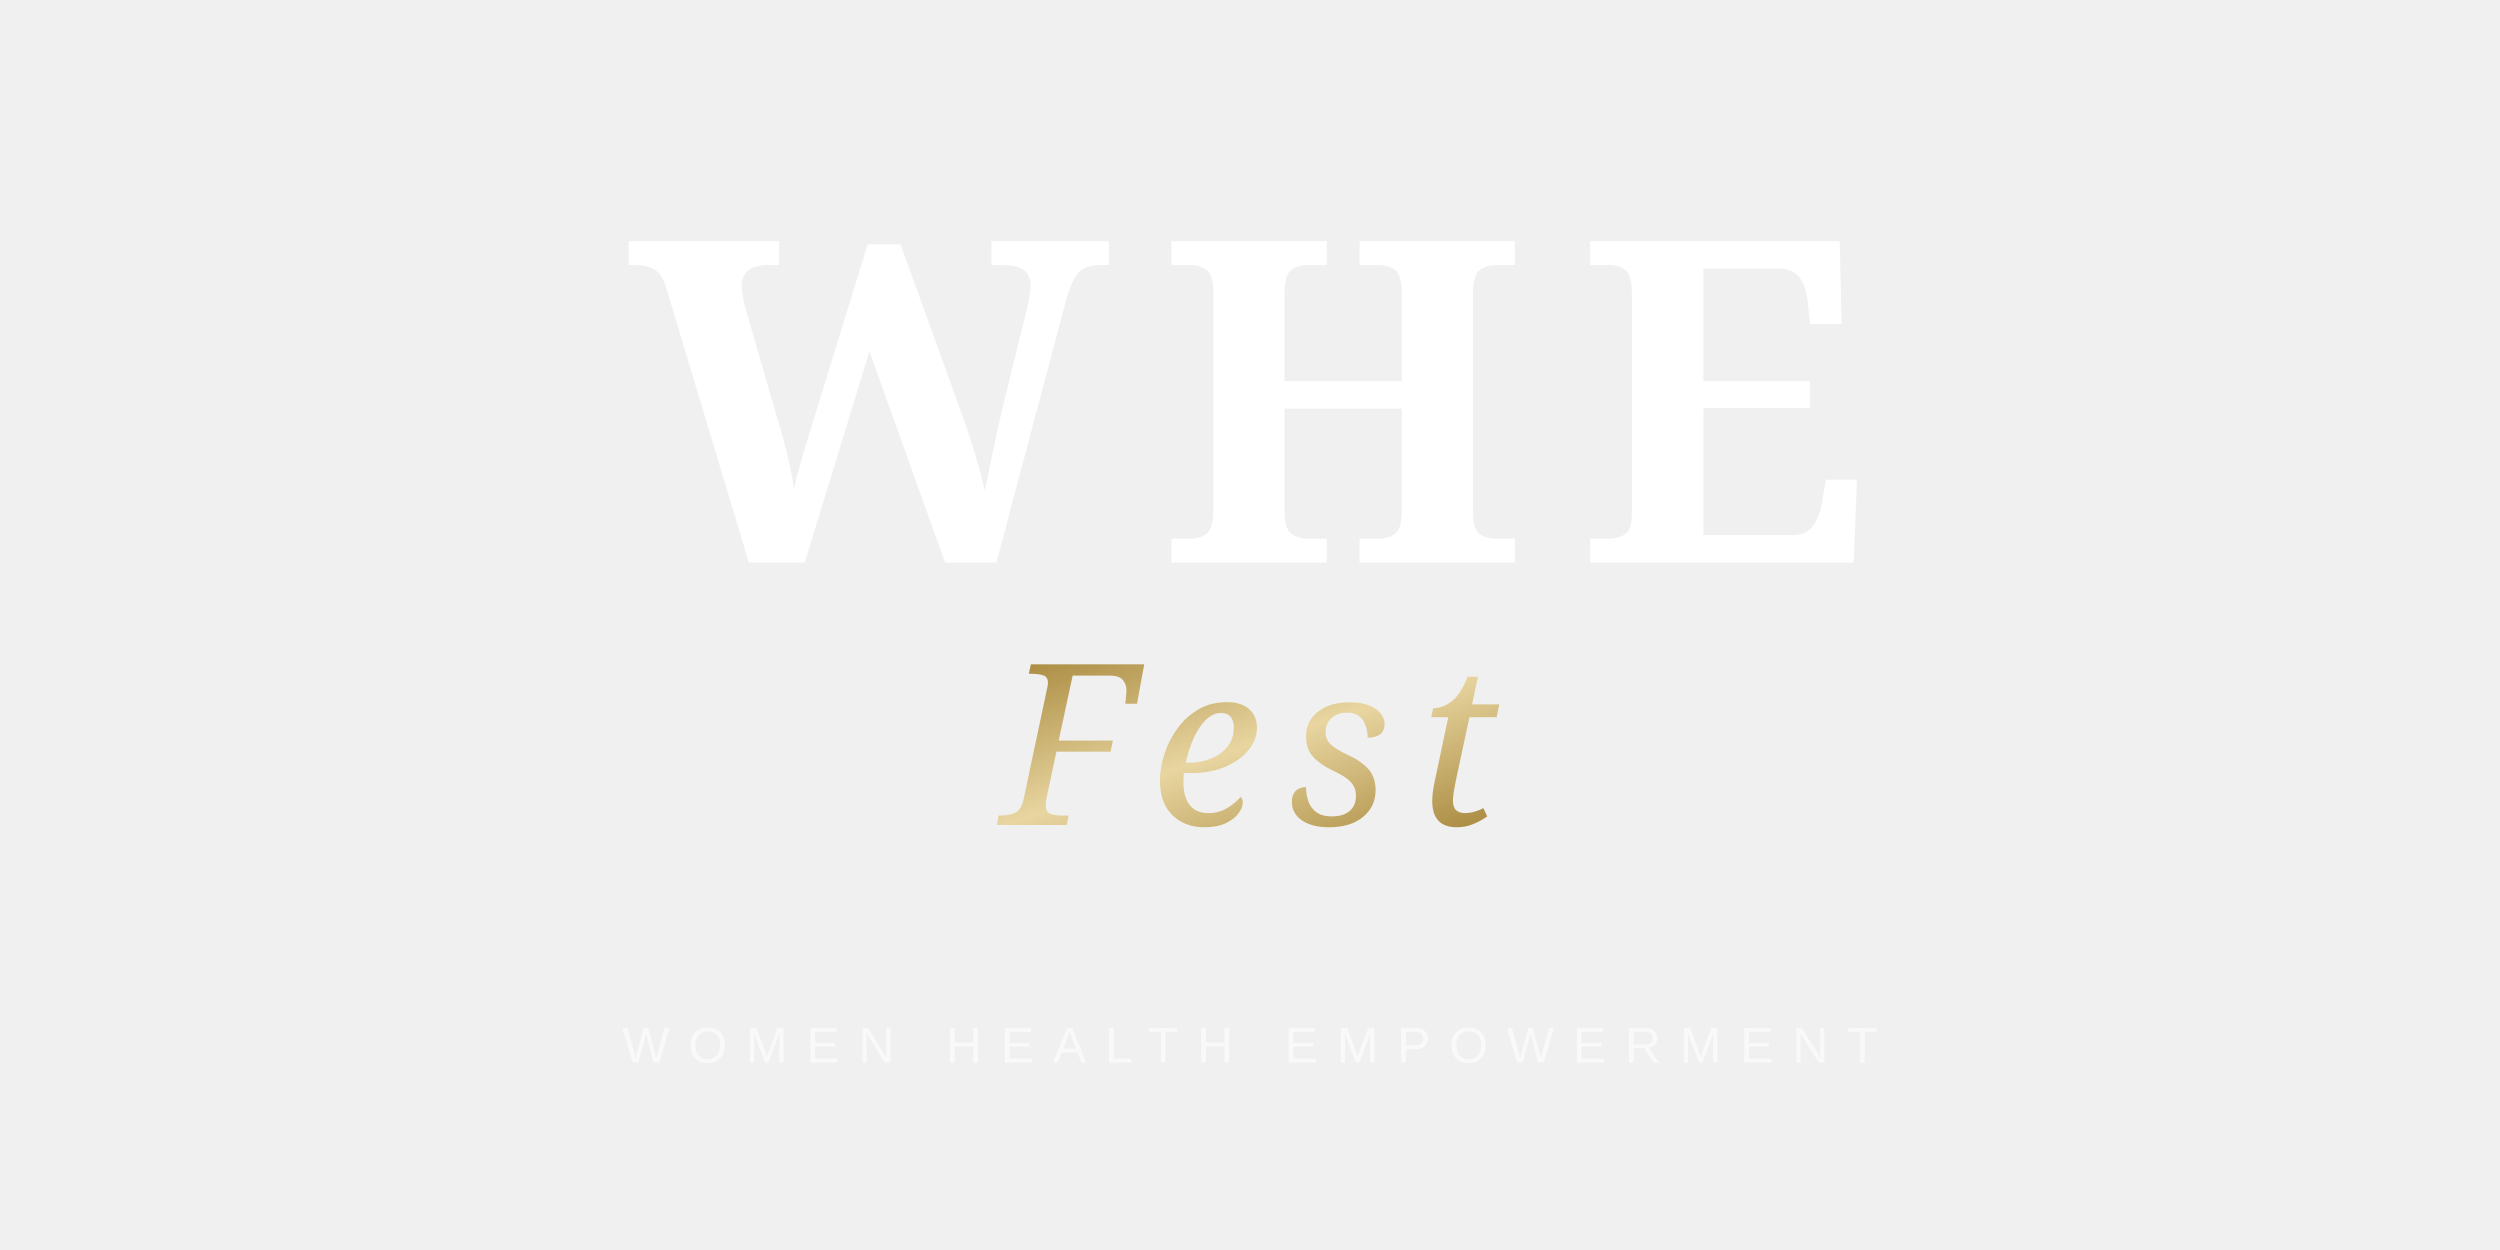
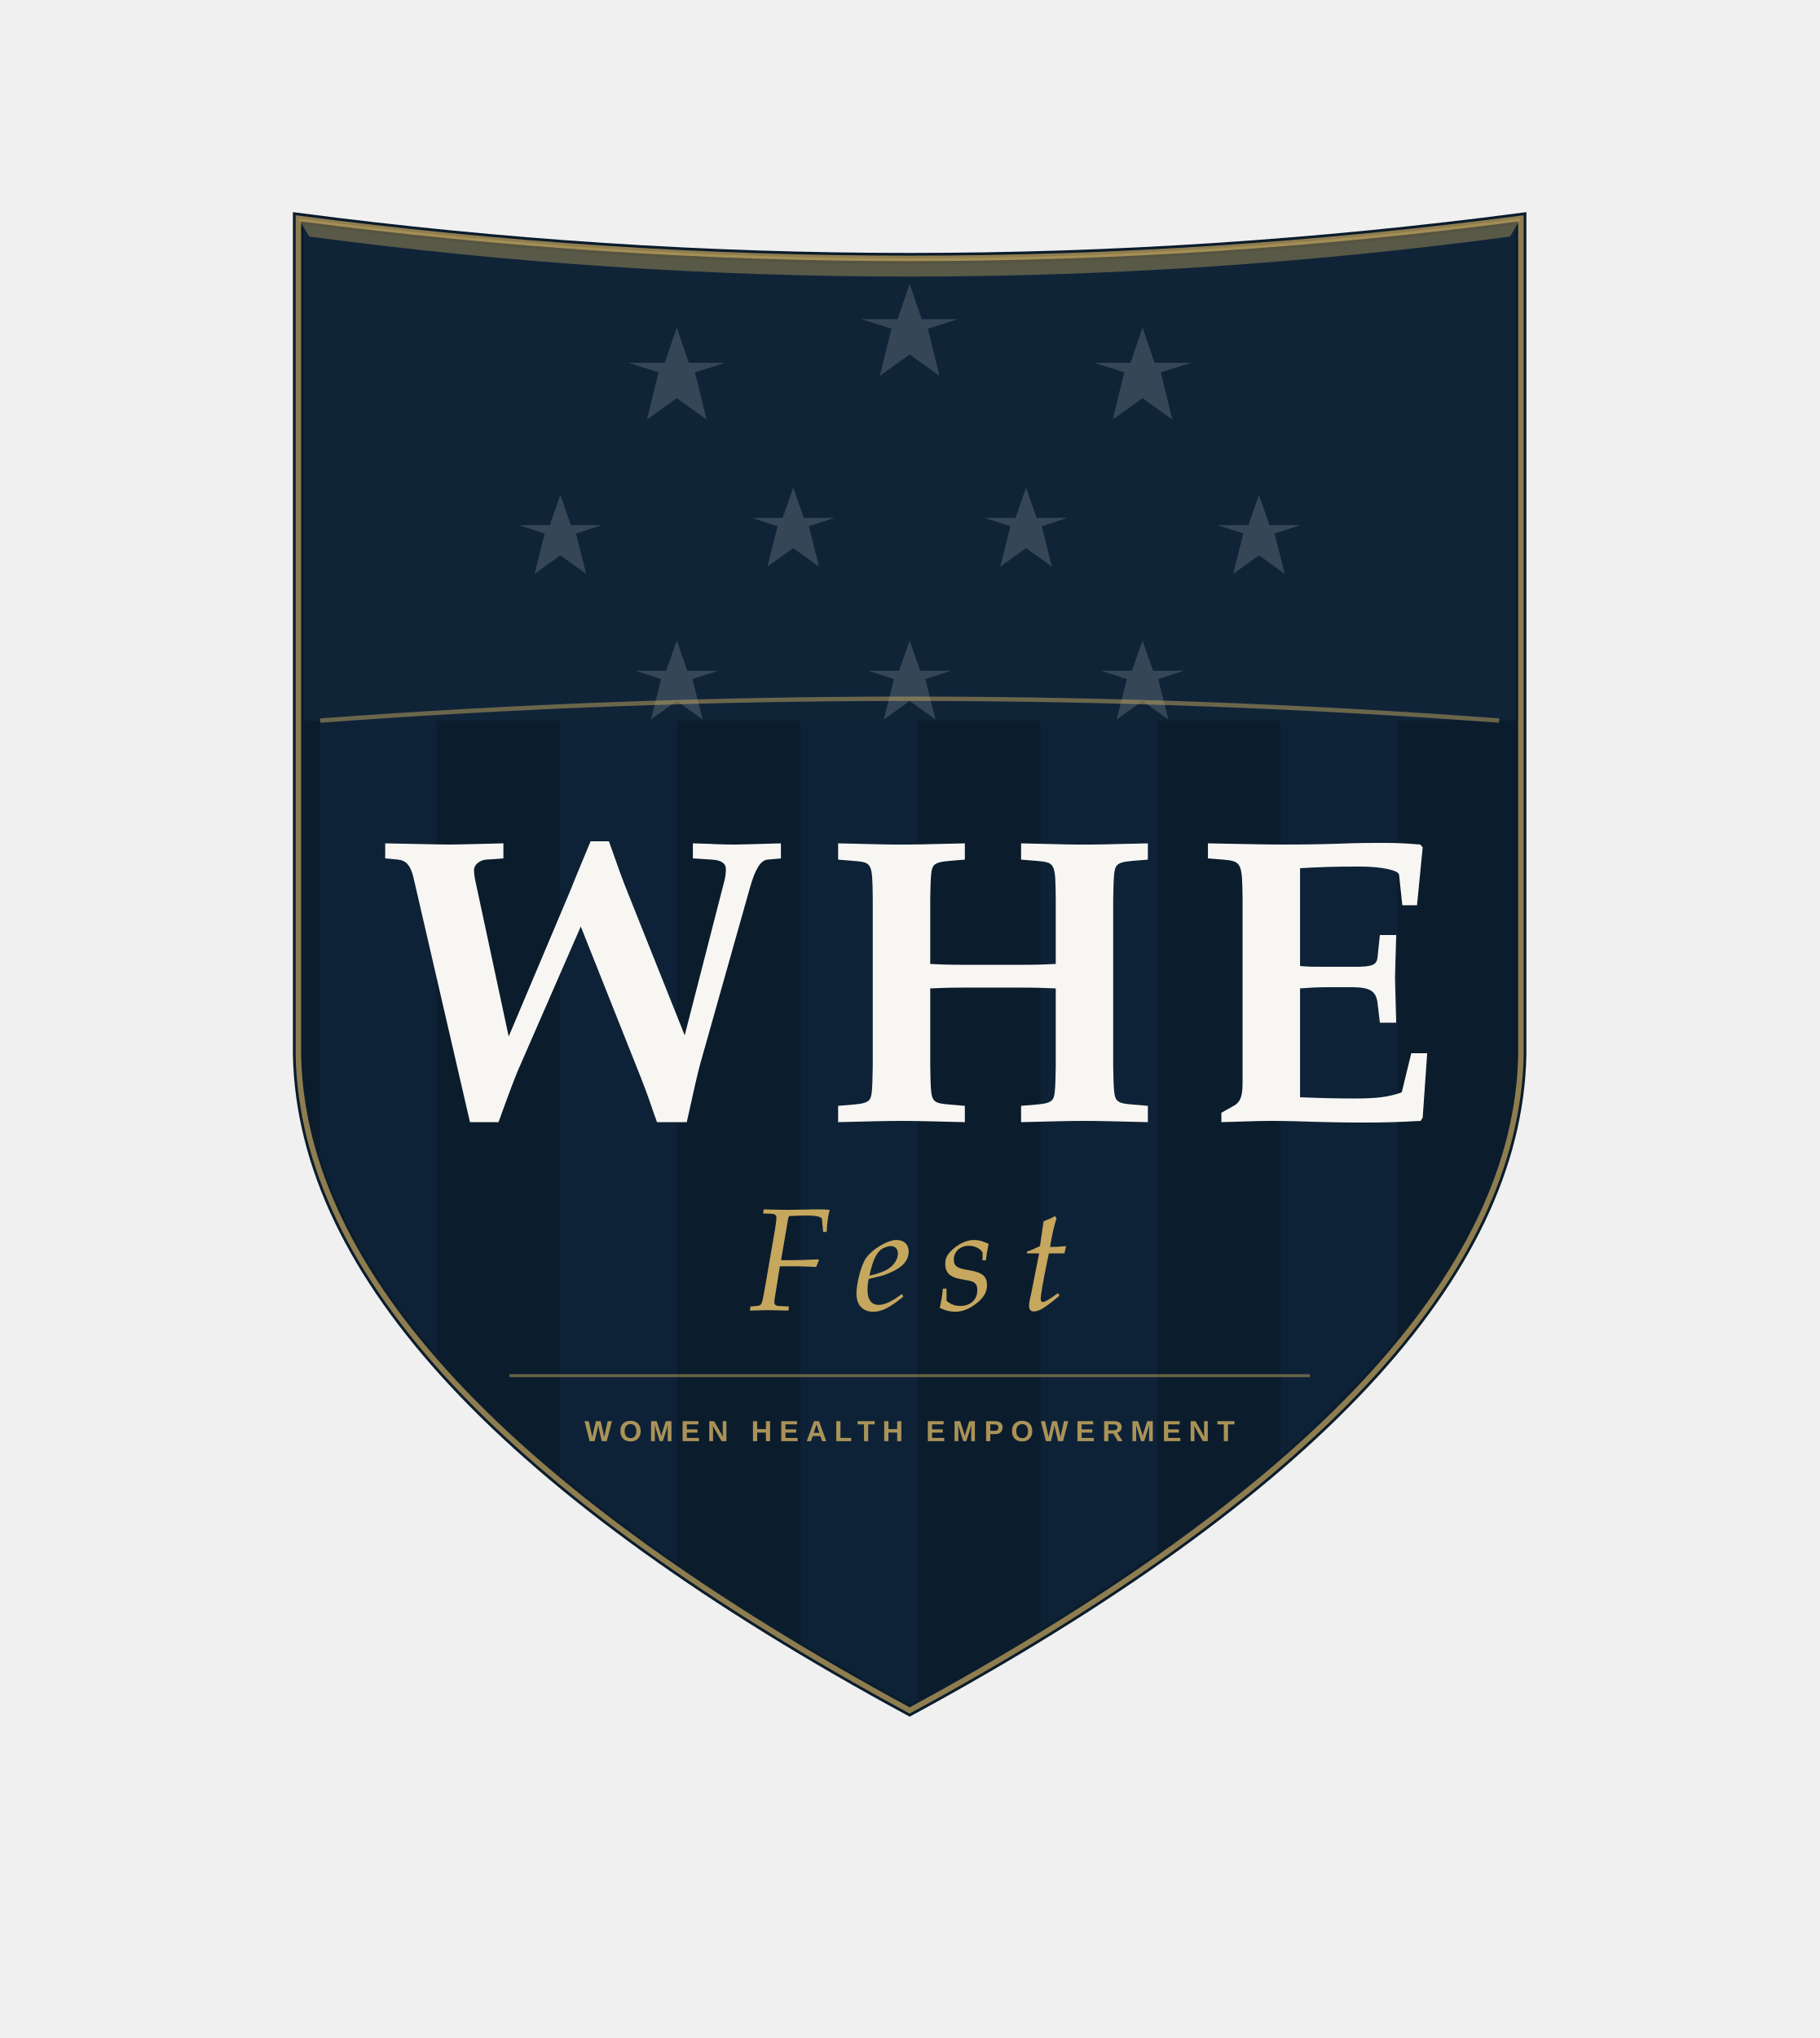
- <svg xmlns="http://www.w3.org/2000/svg" viewBox="0 0 400 200" width="400" height="200">
-   <defs>
-     <linearGradient id="goldGradBW" x1="0%" y1="0%" x2="100%" y2="100%">
-       <stop offset="0%" style="stop-color:#A8893E" />
-       <stop offset="50%" style="stop-color:#E8D5A0" />
-       <stop offset="100%" style="stop-color:#A8893E" />
-     </linearGradient>
-   </defs>
-   <text x="200" y="90" text-anchor="middle" font-family="Georgia, 'Playfair Display', serif" font-size="72" font-weight="700" letter-spacing="8" fill="#FFFFFF">WHE</text>
-   <text x="200" y="132" text-anchor="middle" font-family="Georgia, 'Cormorant Garamond', serif" font-size="36" font-weight="300" font-style="italic" letter-spacing="4" fill="url(#goldGradBW)">Fest</text>
-   <line x1="120" y1="148" x2="280" y2="148" stroke="url(#goldGradBW)" stroke-width="0.5" opacity="0.5" />
-   <text x="200" y="170" text-anchor="middle" font-family="'Helvetica Neue', Arial, sans-serif" font-size="8" letter-spacing="3" fill="#FFFFFF" opacity="0.6">WOMEN HEALTH EMPOWERMENT</text>
+ <svg xmlns="http://www.w3.org/2000/svg" viewBox="0 0 500 560" width="500" height="560">
+   <path d="M 82,60 Q 250,82 418,60 L 418,290 Q 416,380 250,470 Q 84,380 82,290 Z" fill="#0B1C2D" />
+   <clipPath id="bwClip">
+     <path d="M 82,60 Q 250,82 418,60 L 418,290 Q 416,380 250,470 Q 84,380 82,290 Z" />
+   </clipPath>
+   <rect x="0" y="0" width="500" height="198" fill="#102438" clip-path="url(#bwClip)" />
+   <g clip-path="url(#bwClip)" opacity="0.20">
+     <rect x="88" y="198" width="32" height="276" fill="#1A3A5E" />
+     <rect x="154" y="198" width="32" height="276" fill="#1A3A5E" />
+     <rect x="220" y="198" width="32" height="276" fill="#1A3A5E" />
+     <rect x="286" y="198" width="32" height="276" fill="#1A3A5E" />
+     <rect x="352" y="198" width="32" height="276" fill="#1A3A5E" />
+     <rect x="418" y="198" width="32" height="276" fill="#1A3A5E" />
+   </g>
+   <g clip-path="url(#bwClip)" fill="#FFFFFF" opacity="0.16">
+     <polygon points="0,-14 3.3,-4.3 13.3,-4.3 5,-1.7 8.2,11.3 0,5.4 -8.2,11.3 -5,-1.7 -13.3,-4.3 -3.3,-4.3" transform="translate(186,104)" />
+     <polygon points="0,-14 3.3,-4.3 13.3,-4.3 5,-1.7 8.2,11.3 0,5.4 -8.2,11.3 -5,-1.7 -13.3,-4.3 -3.3,-4.3" transform="translate(250,92)" />
+     <polygon points="0,-14 3.3,-4.3 13.3,-4.3 5,-1.7 8.2,11.3 0,5.4 -8.2,11.3 -5,-1.7 -13.3,-4.3 -3.3,-4.3" transform="translate(314,104)" />
+     <polygon points="0,-12 2.9,-3.7 11.4,-3.7 4.3,-1.4 7.1,9.7 0,4.6 -7.1,9.7 -4.3,-1.4 -11.4,-3.7 -2.9,-3.7" transform="translate(154,148)" />
+     <polygon points="0,-12 2.9,-3.7 11.4,-3.7 4.3,-1.4 7.1,9.7 0,4.6 -7.1,9.7 -4.3,-1.4 -11.4,-3.7 -2.9,-3.7" transform="translate(218,146)" />
+     <polygon points="0,-12 2.9,-3.7 11.4,-3.7 4.3,-1.4 7.1,9.7 0,4.6 -7.1,9.7 -4.3,-1.4 -11.4,-3.7 -2.9,-3.7" transform="translate(282,146)" />
+     <polygon points="0,-12 2.9,-3.7 11.4,-3.7 4.3,-1.4 7.1,9.7 0,4.6 -7.1,9.7 -4.3,-1.4 -11.4,-3.7 -2.9,-3.7" transform="translate(346,148)" />
+     <polygon points="0,-12 2.9,-3.7 11.4,-3.7 4.3,-1.4 7.1,9.7 0,4.6 -7.1,9.7 -4.3,-1.4 -11.4,-3.7 -2.9,-3.7" transform="translate(186,188)" />
+     <polygon points="0,-12 2.9,-3.7 11.4,-3.7 4.3,-1.4 7.1,9.7 0,4.6 -7.1,9.7 -4.3,-1.4 -11.4,-3.7 -2.9,-3.7" transform="translate(250,188)" />
+     <polygon points="0,-12 2.9,-3.7 11.4,-3.7 4.3,-1.4 7.1,9.7 0,4.6 -7.1,9.7 -4.3,-1.4 -11.4,-3.7 -2.9,-3.7" transform="translate(314,188)" />
+   </g>
+   <path d="M 88,198 Q 250,186 412,198" fill="none" stroke="#C6A75E" stroke-width="1.2" opacity="0.50" />
+   <path d="M 82,60 Q 250,82 418,60 L 418,290 Q 416,380 250,470 Q 84,380 82,290 Z" fill="none" stroke="#0B1C2D" stroke-width="3" />
+   <path d="M 82,60 Q 250,82 418,60 L 418,290 Q 416,380 250,470 Q 84,380 82,290 Z" fill="none" stroke="#C6A75E" stroke-width="1.5" opacity="0.70" />
+   <path d="M 82,60 Q 250,82 418,60 L 415,65 Q 250,87 85,65 Z" fill="#C6A75E" opacity="0.40" />
+   <text x="250" y="308" text-anchor="middle" font-family="Georgia, 'Palatino Linotype', Palatino, serif" font-size="112" font-weight="700" letter-spacing="8" fill="#F8F6F2">WHE</text>
+   <text x="250" y="360" text-anchor="middle" font-family="Georgia, 'Palatino Linotype', Palatino, serif" font-size="40" font-weight="400" font-style="italic" letter-spacing="8" fill="#C6A75E">Fest</text>
+   <line x1="140" y1="378" x2="360" y2="378" stroke="#C6A75E" stroke-width="0.8" opacity="0.50" />
+   <text x="250" y="396" text-anchor="middle" font-family="'Helvetica Neue', Arial, sans-serif" font-size="8" font-weight="600" letter-spacing="2" fill="#C6A75E" opacity="0.85">WOMEN HEALTH EMPOWERMENT</text>
</svg>
